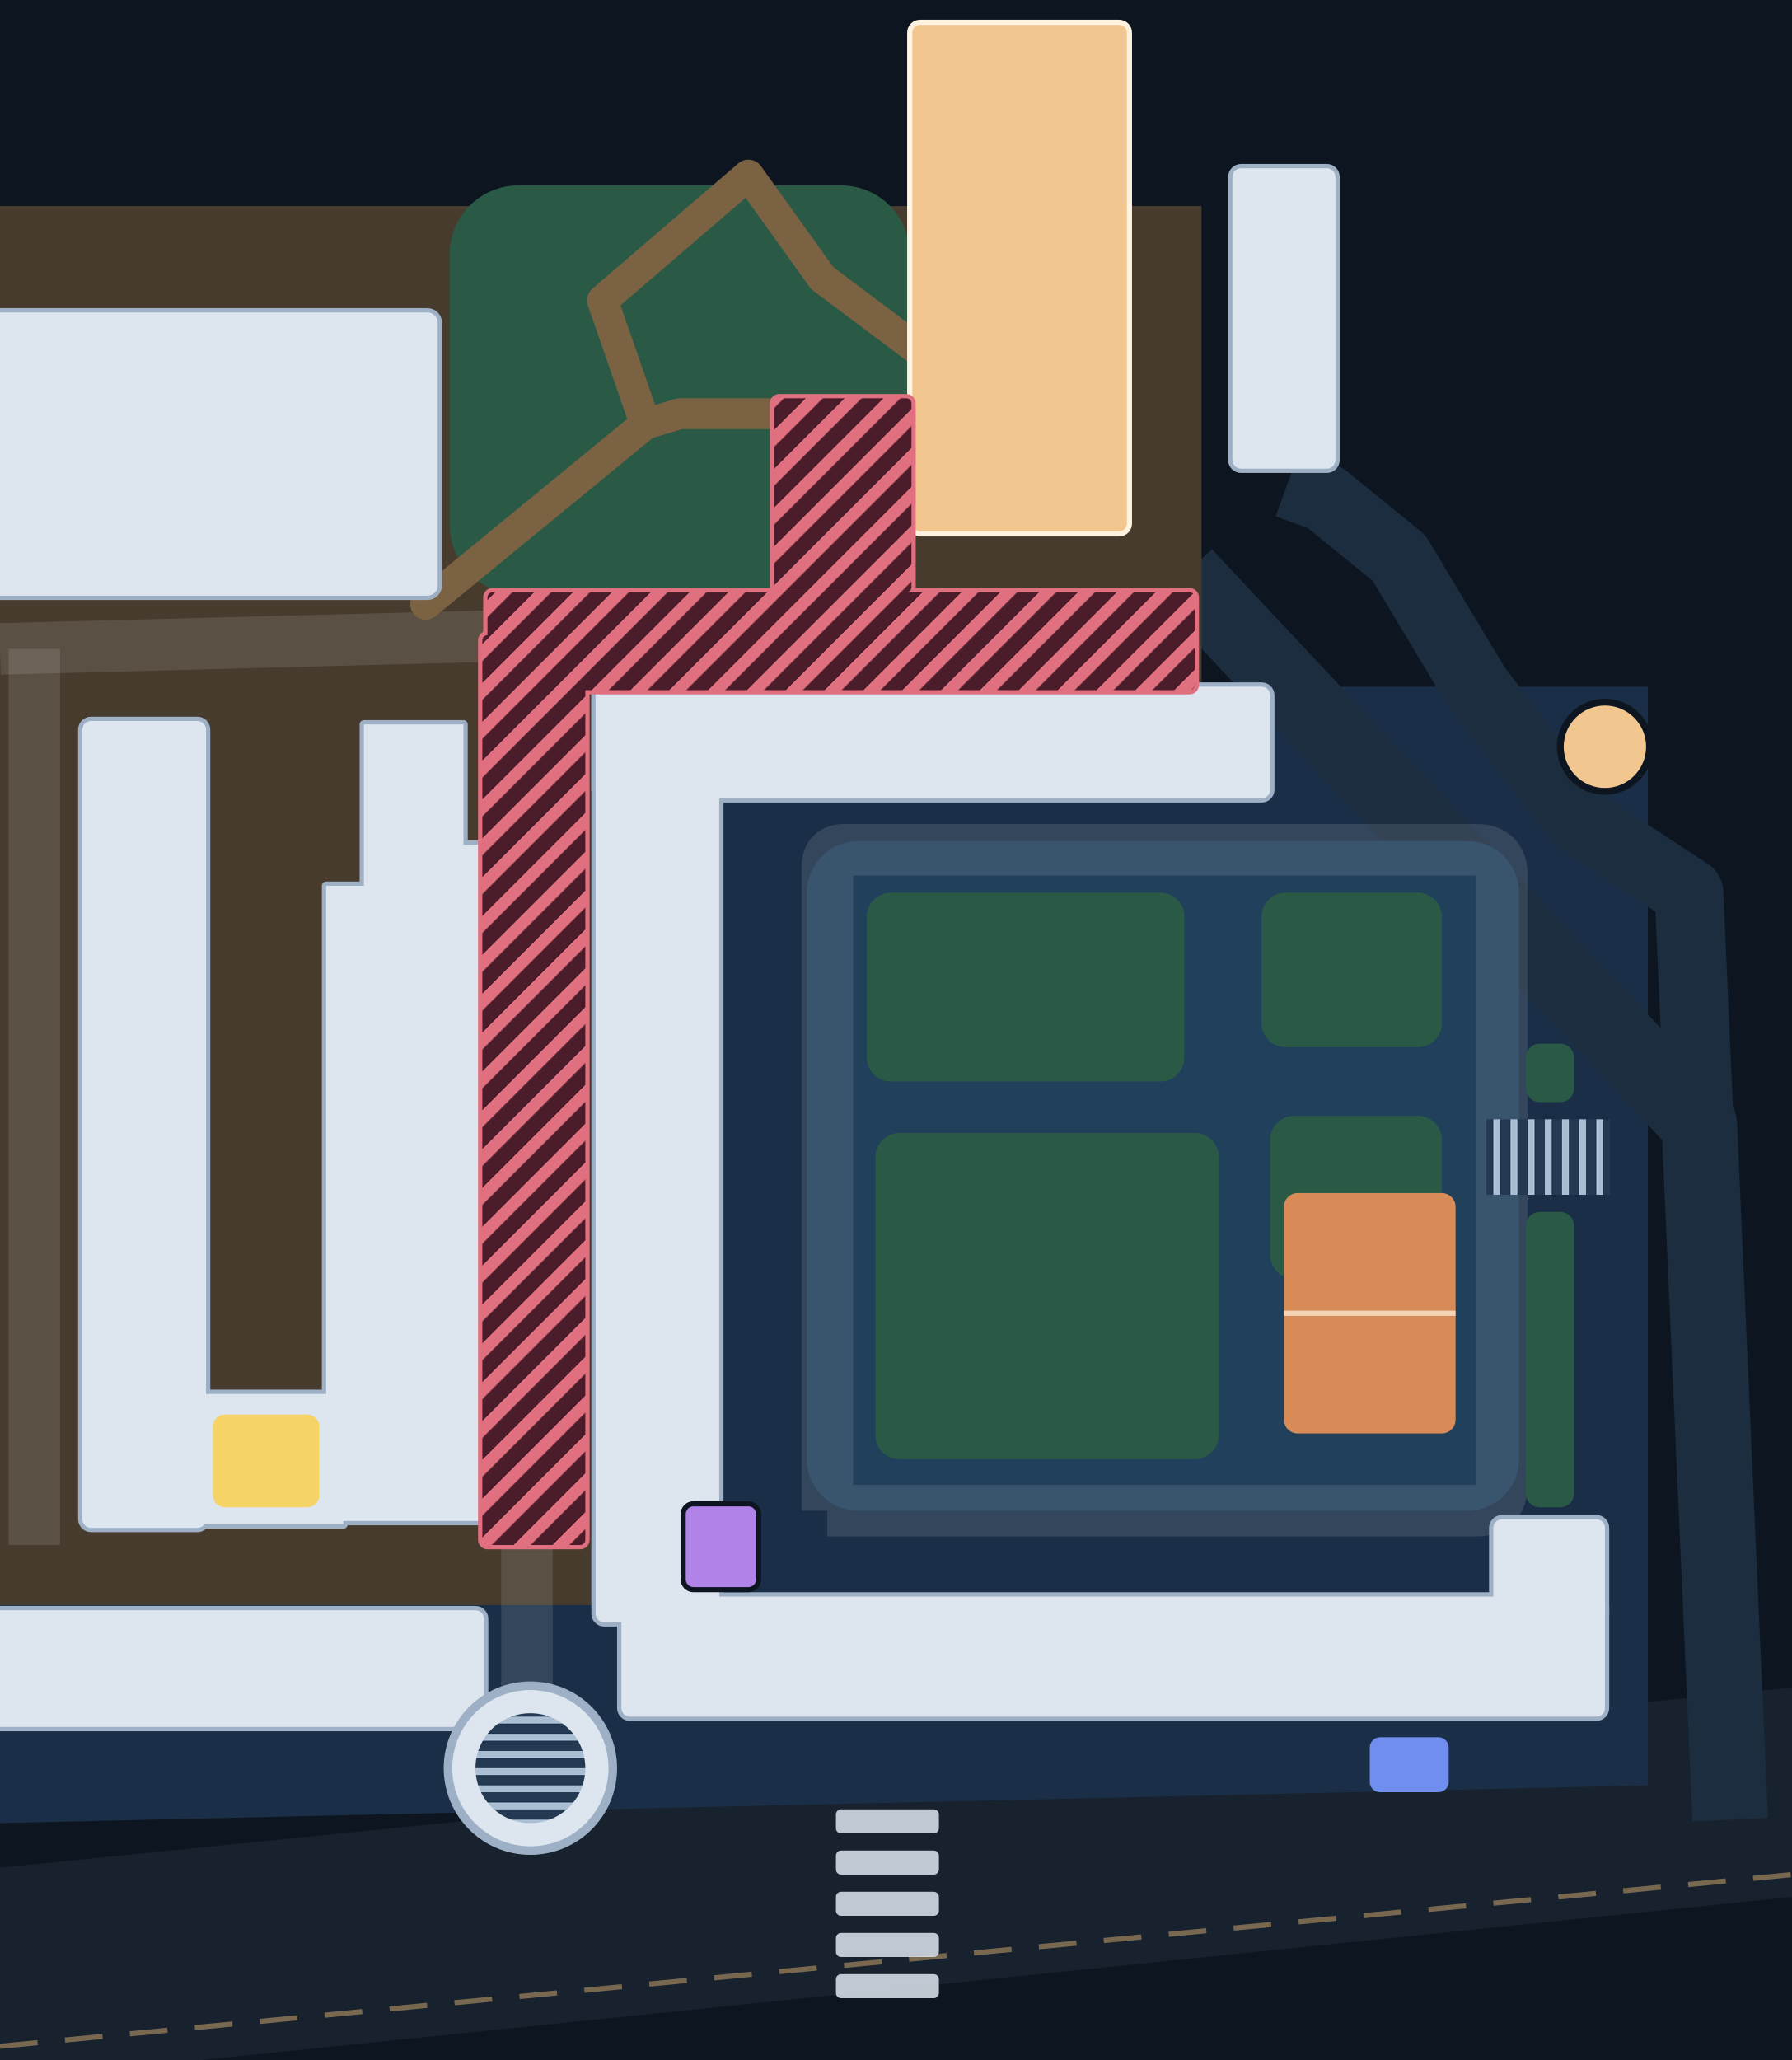
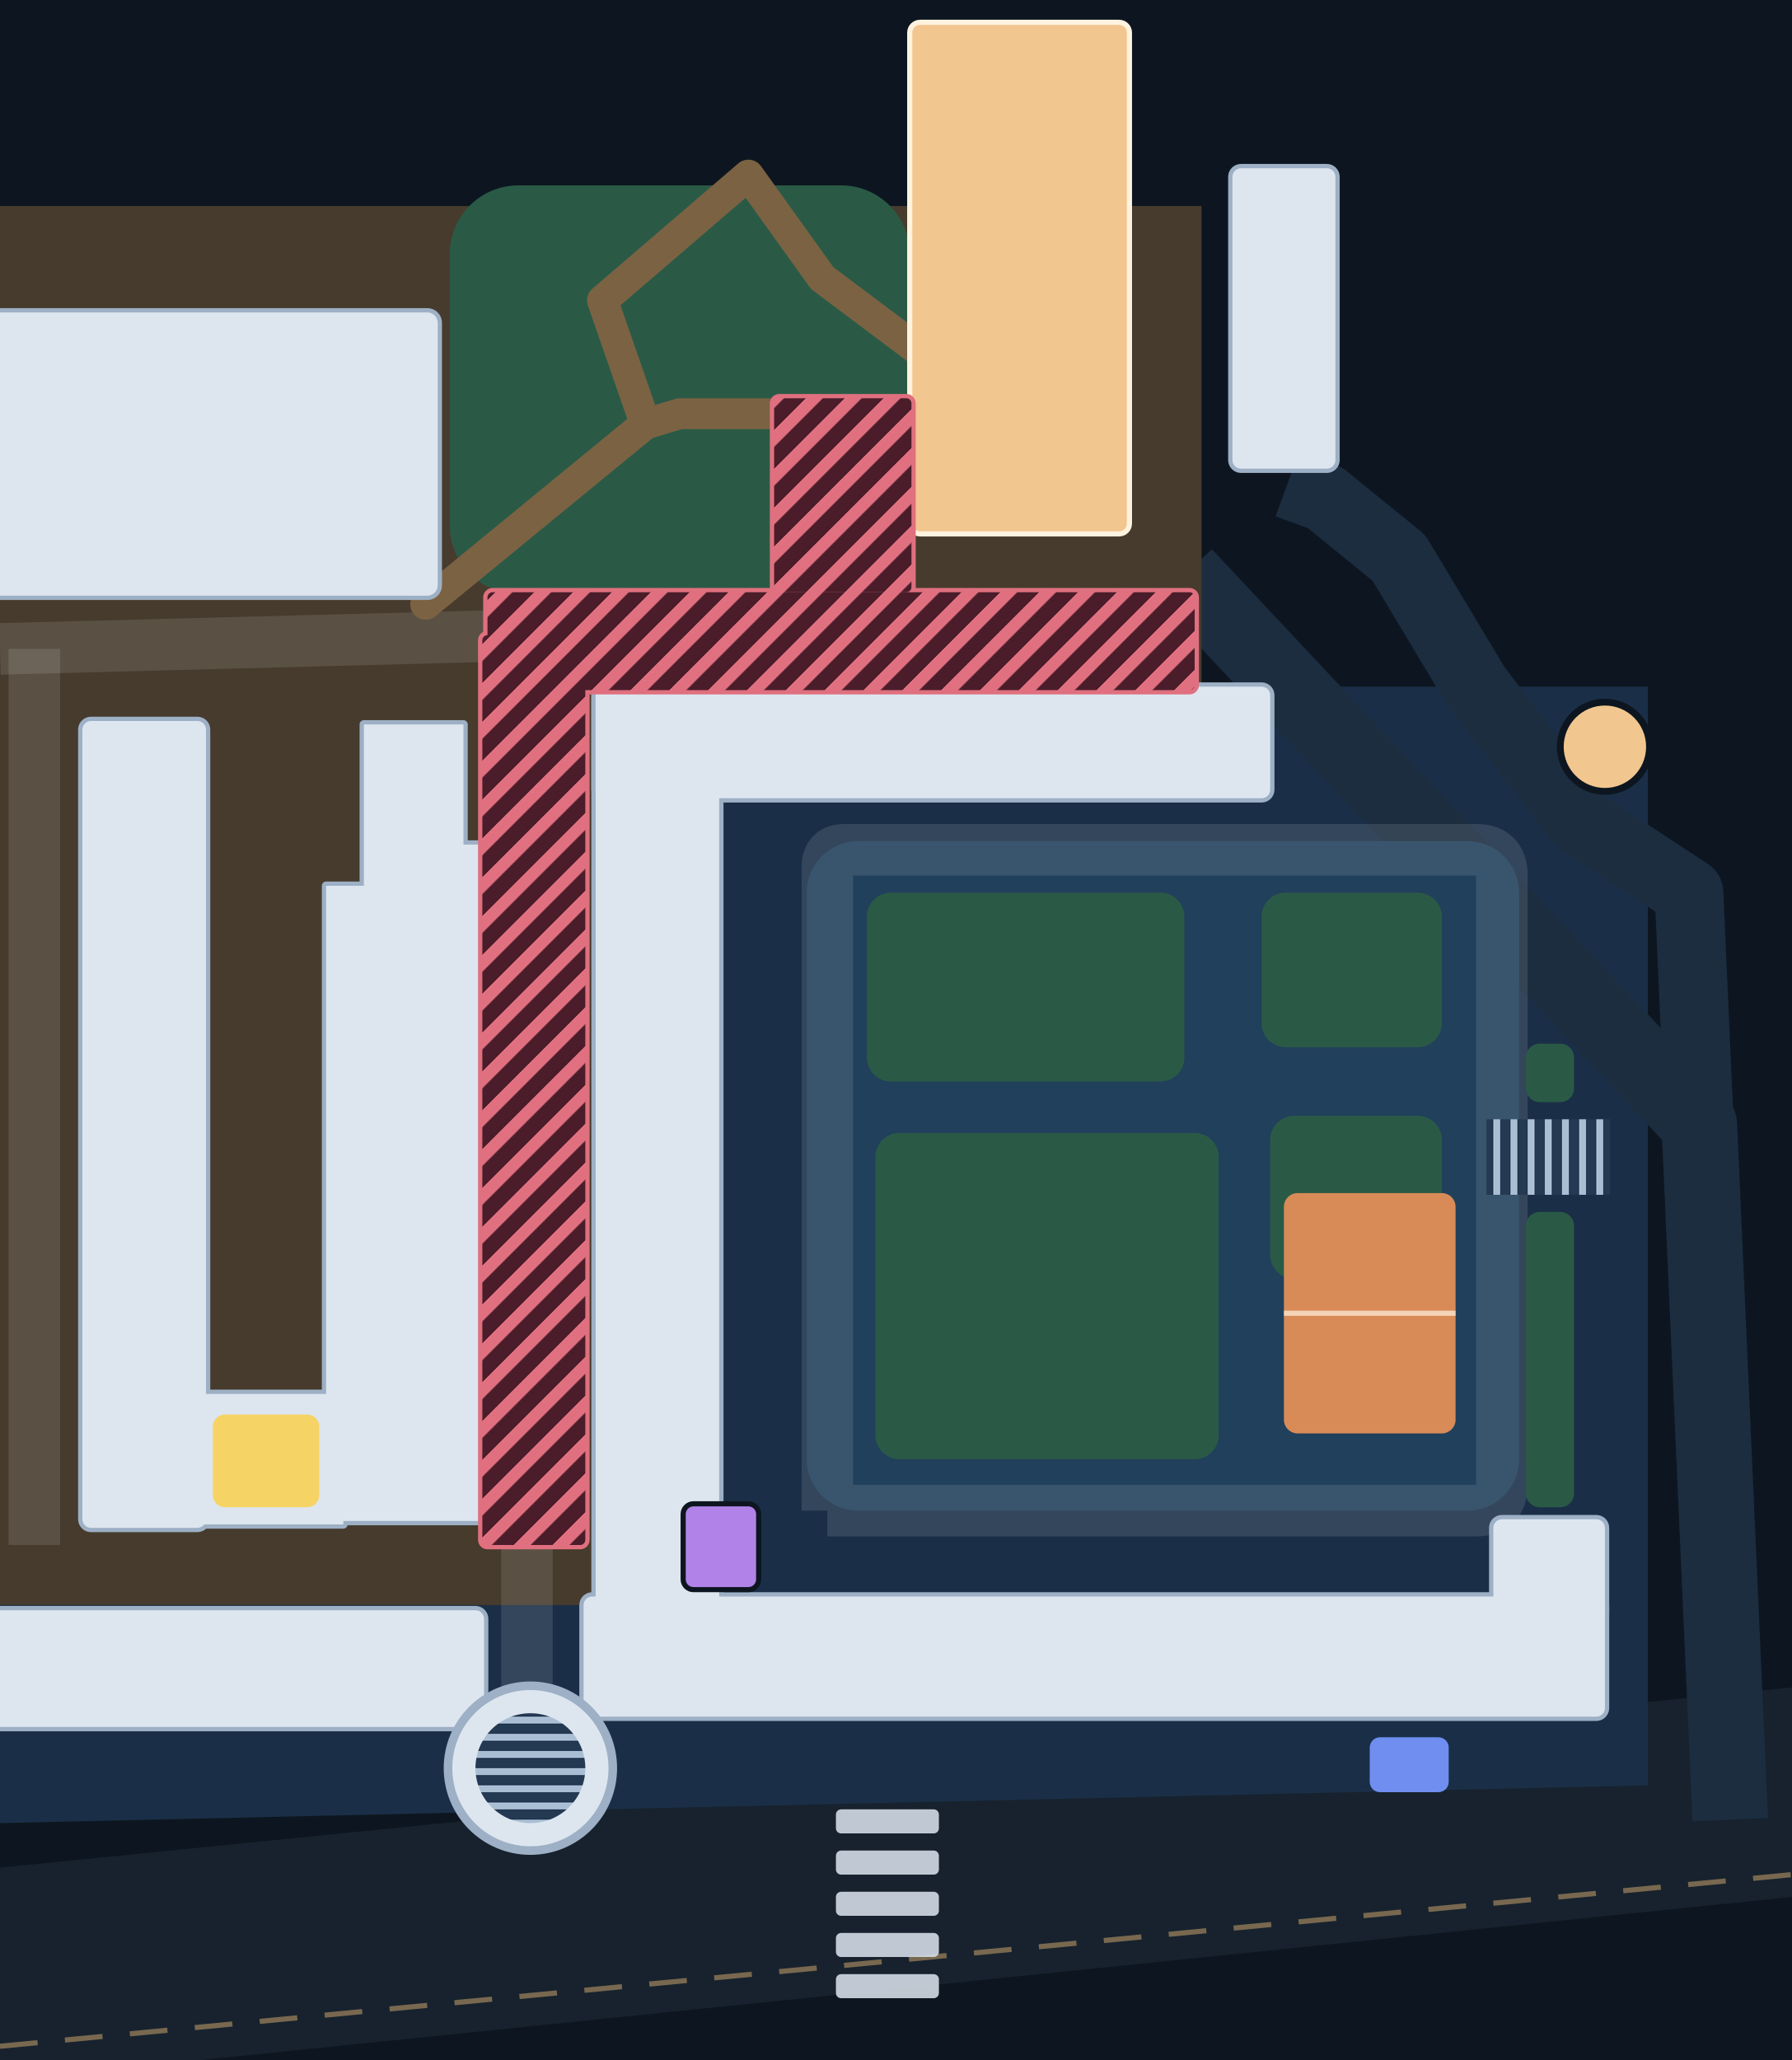
<svg xmlns="http://www.w3.org/2000/svg" viewBox="0 0 1044 1200" width="1044" height="1200">
  <defs>
    <pattern id="hatch" width="16" height="16" patternUnits="userSpaceOnUse" patternTransform="rotate(45)">
      <rect width="16" height="16" fill="#4b1d2a" />
      <rect width="7" height="16" fill="#e0707f" />
    </pattern>
    <pattern id="steps" width="10" height="10" patternUnits="userSpaceOnUse">
      <rect width="10" height="10" fill="#243a52" />
      <rect width="10" height="4" fill="#a9bdd3" />
    </pattern>
    <pattern id="steps-v" width="10" height="10" patternUnits="userSpaceOnUse">
      <rect width="10" height="10" fill="#243a52" />
      <rect width="4" height="10" fill="#a9bdd3" />
    </pattern>
    <g id="bld">
      <rect x="-30" y="182" width="285" height="165" rx="6" />
      <rect x="718" y="98" width="60" height="175" rx="5" />
      <rect x="48" y="420" width="72" height="470" rx="5" />
      <rect x="110" y="812" width="90" height="76" />
      <path d="M212 422H270V492H294V886H190V516H212Z" />
      <rect x="347" y="400" width="393" height="65" rx="5" />
      <rect x="347" y="400" width="72" height="545" rx="5" />
-       <rect x="362" y="930" width="573" height="70" rx="5" />
+       <rect x="340" y="930" width="595" height="70" rx="5" />
      <rect x="870" y="885" width="65" height="60" rx="5" />
      <rect x="-30" y="938" width="312" height="68" rx="5" />
    </g>
    <g id="red">
      <rect x="284" y="345" width="412" height="57" rx="3" />
      <rect x="281" y="370" width="60" height="530" rx="3" />
      <rect x="451" y="232" width="80" height="113" rx="3" />
    </g>
  </defs>
  <rect width="1044" height="1200" fill="#0d1620" />
  <polygon points="0,1088 1044,983 1044,1105 0,1212" fill="#17222e" />
  <path d="M0 1192L1044 1092" stroke="#c9a26a" stroke-width="3" stroke-dasharray="22 16" fill="none" opacity="0.55" />
  <polygon points="0,935 347,935 347,400 960,400 960,1040 0,1062" fill="#1a2f47" />
  <path d="M690 335L990 655L1008 1060" stroke="#1c2d40" stroke-width="44" stroke-linejoin="round" stroke-linecap="butt" fill="none" />
  <path d="M990 655L984 520L920 478L860 400L815 325L772 290L750 282" stroke="#1c2d40" stroke-width="40" stroke-linejoin="round" stroke-linecap="butt" fill="none" />
  <rect x="470" y="490" width="415" height="390" rx="30" fill="#21405c" />
  <polygon points="0,120 700,120 700,400 347,400 347,935 0,935" fill="#463b2d" />
  <g fill="none" stroke="#ffffff" stroke-opacity="0.11" stroke-width="30" stroke-linejoin="round">
    <path d="M0 378L690 360" />
    <path d="M20 378V900" />
    <path d="M307 400V1070" />
    <path d="M482 880V505Q482 495 492 495H860Q875 495 875 510V865Q875 880 860 880H482" />
  </g>
  <rect x="262" y="108" width="268" height="238" rx="40" fill="#2a5a46" />
  <path d="M248 352L376 247L351 175L436 102L479 162L535 204" fill="none" stroke="#7b6243" stroke-width="18" stroke-linejoin="round" stroke-linecap="round" />
  <path d="M376 247L396 241H462" fill="none" stroke="#7b6243" stroke-width="18" stroke-linejoin="round" stroke-linecap="butt" />
  <g fill="#2a5a46">
    <rect x="505" y="520" width="185" height="110" rx="14" />
    <rect x="735" y="520" width="105" height="90" rx="14" />
    <rect x="510" y="660" width="200" height="190" rx="14" />
    <rect x="740" y="650" width="100" height="95" rx="14" />
    <rect x="889" y="706" width="28" height="172" rx="8" />
    <rect x="889" y="608" width="28" height="34" rx="8" />
  </g>
  <rect x="748" y="695" width="100" height="140" rx="8" fill="#d98b57" />
  <path d="M748 765H848" stroke="#fff3df" stroke-width="3" opacity="0.7" />
  <use href="#bld" fill="#dde6ef" stroke="#9db0c5" stroke-width="5" stroke-linejoin="round" />
  <use href="#bld" fill="#dde6ef" />
  <rect x="530" y="13" width="128" height="298" rx="6" fill="#f2c68f" stroke="#fff3df" stroke-width="3" />
  <use href="#red" fill="none" stroke="#e0707f" stroke-width="5" stroke-linejoin="round" />
  <use href="#red" fill="url(#hatch)" />
  <g>
    <circle cx="309" cy="1030" r="48" fill="#dde6ef" stroke="#9db0c5" stroke-width="5" />
    <circle cx="309" cy="1030" r="32" fill="url(#steps)" />
  </g>
  <rect x="866" y="652" width="72" height="44" fill="url(#steps-v)" />
  <rect x="124" y="824" width="62" height="54" rx="7" fill="#f6d365" />
  <rect x="398" y="876" width="44" height="50" rx="6" fill="#b183e8" stroke="#0d1620" stroke-width="3" />
  <rect x="798" y="1012" width="46" height="32" rx="6" fill="#6f8ef0" />
  <circle cx="935" cy="435" r="26" fill="#f2c68f" stroke="#0d1620" stroke-width="4" />
  <g fill="#d3dbe4" opacity="0.9">
    <rect x="487" y="1054" width="60" height="14" rx="3" />
    <rect x="487" y="1078" width="60" height="14" rx="3" />
    <rect x="487" y="1102" width="60" height="14" rx="3" />
    <rect x="487" y="1126" width="60" height="14" rx="3" />
    <rect x="487" y="1150" width="60" height="14" rx="3" />
  </g>
</svg>
